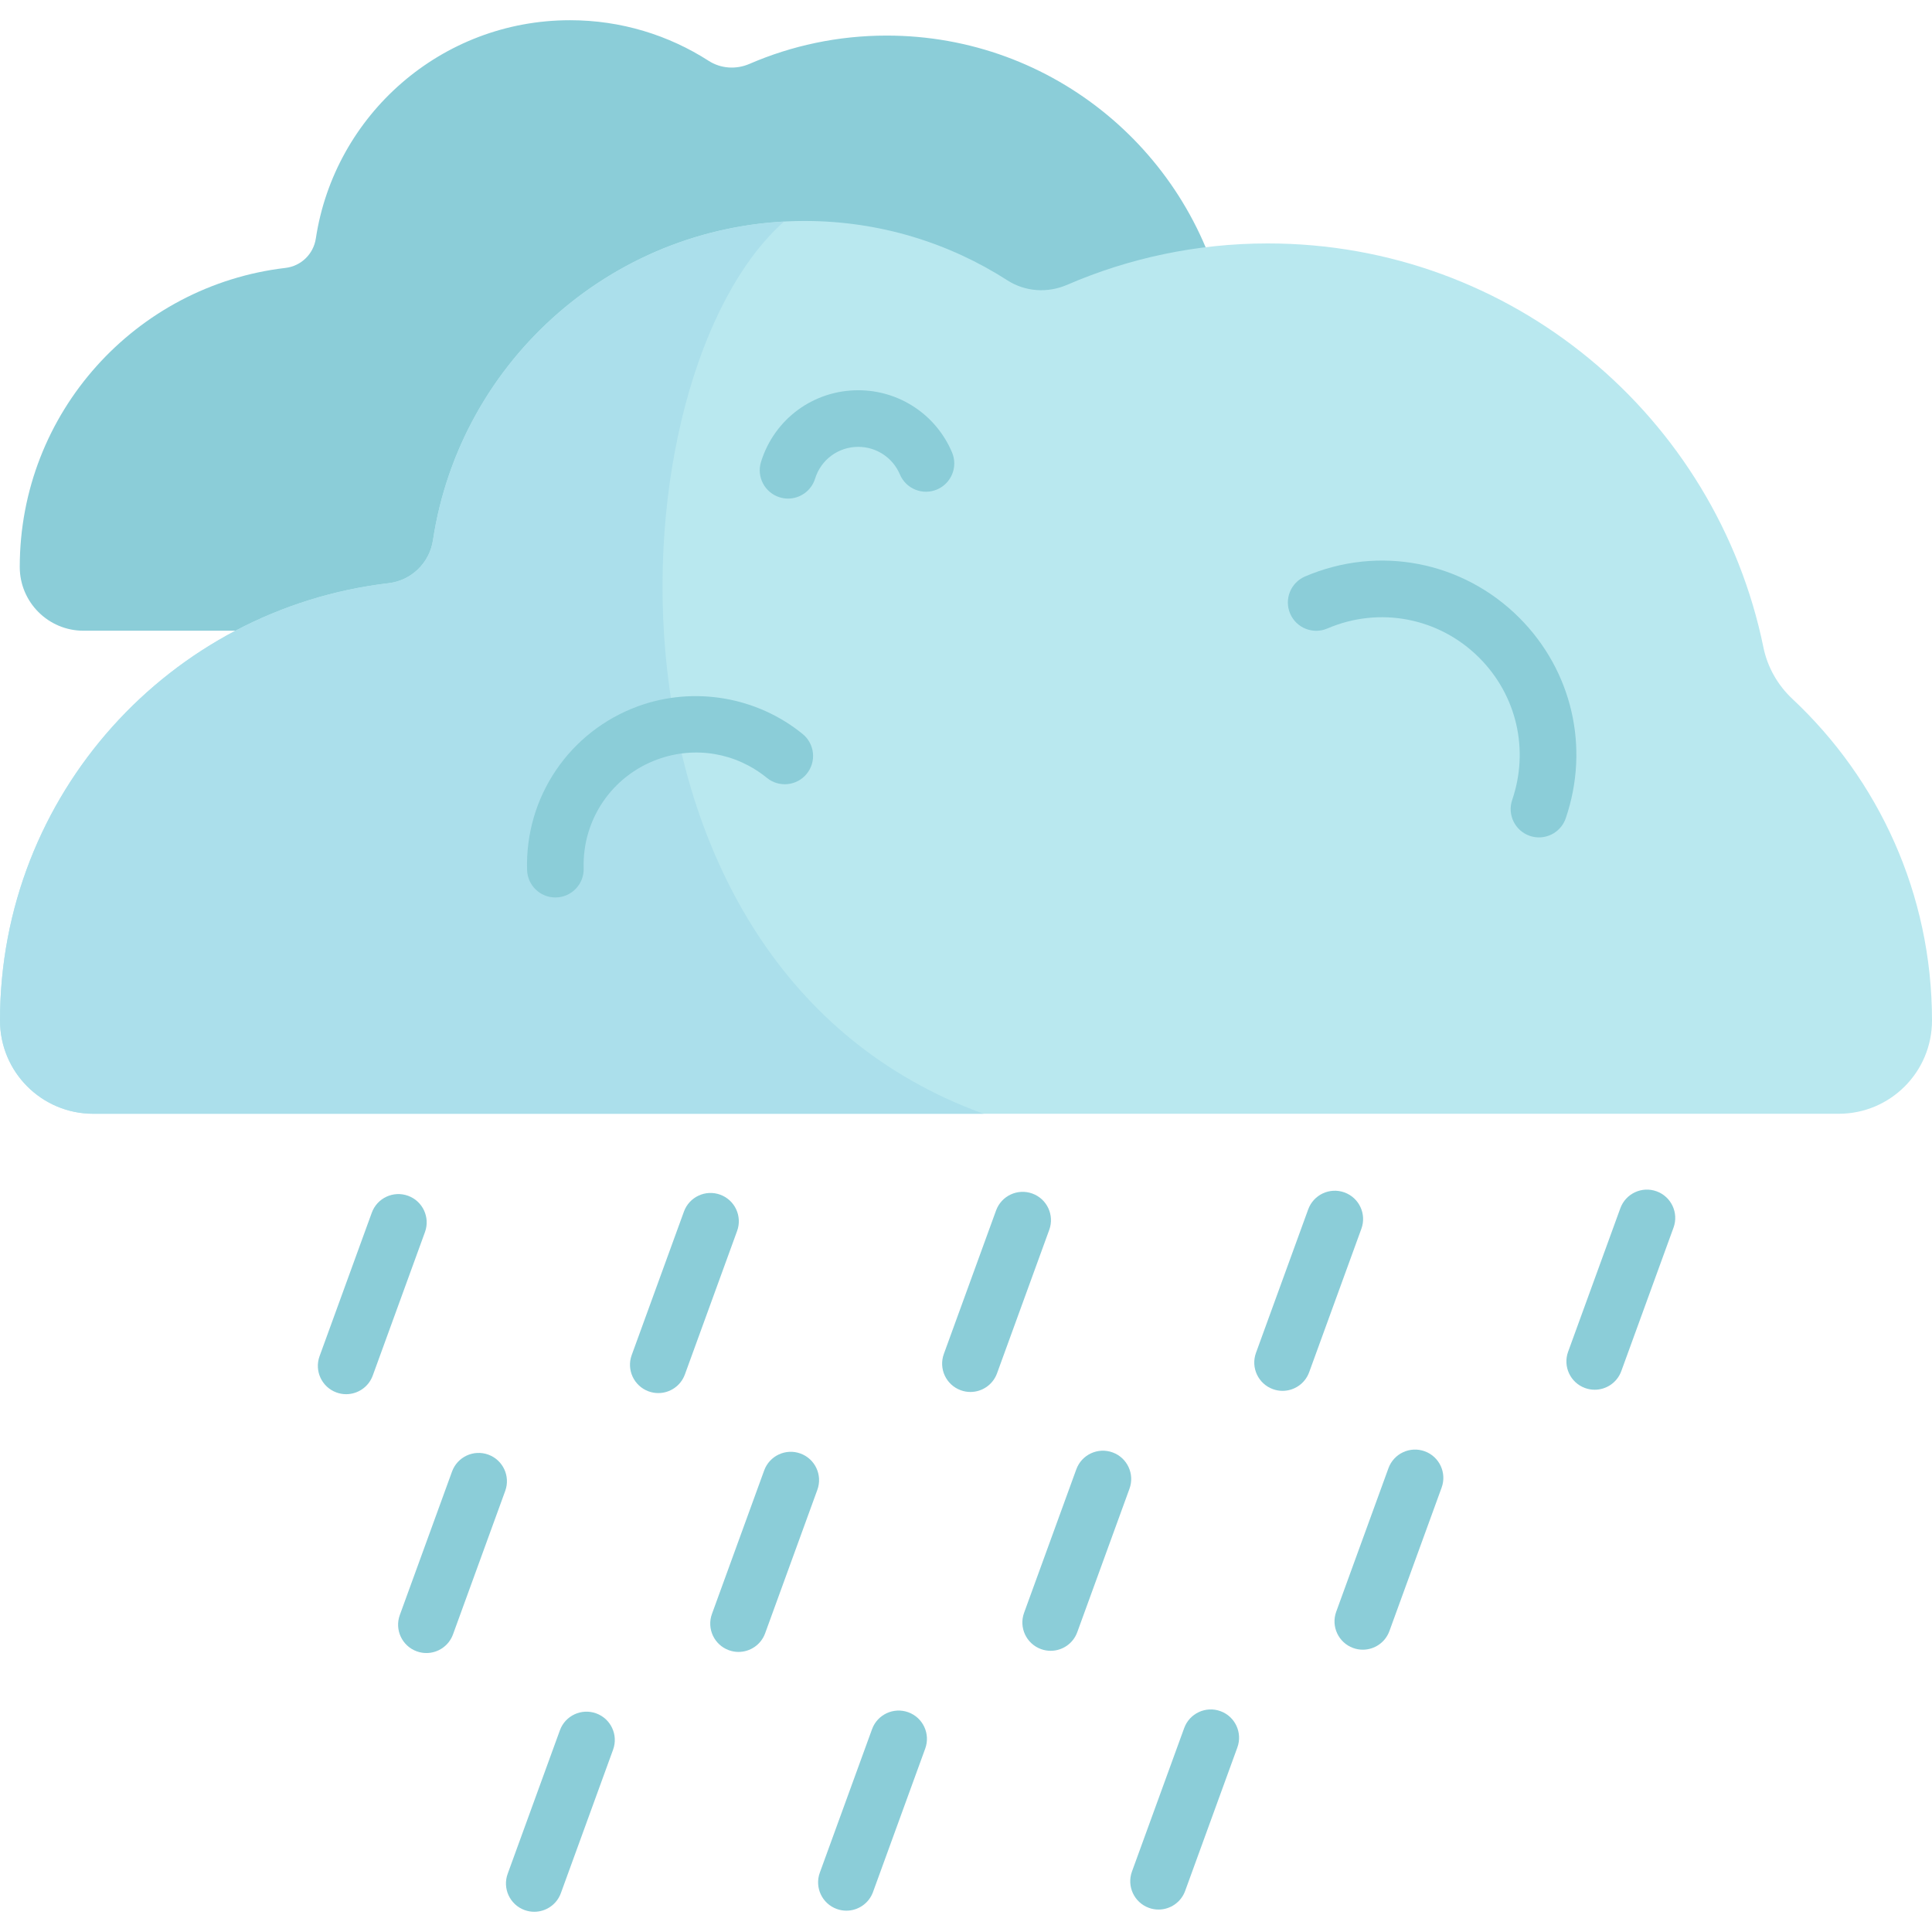
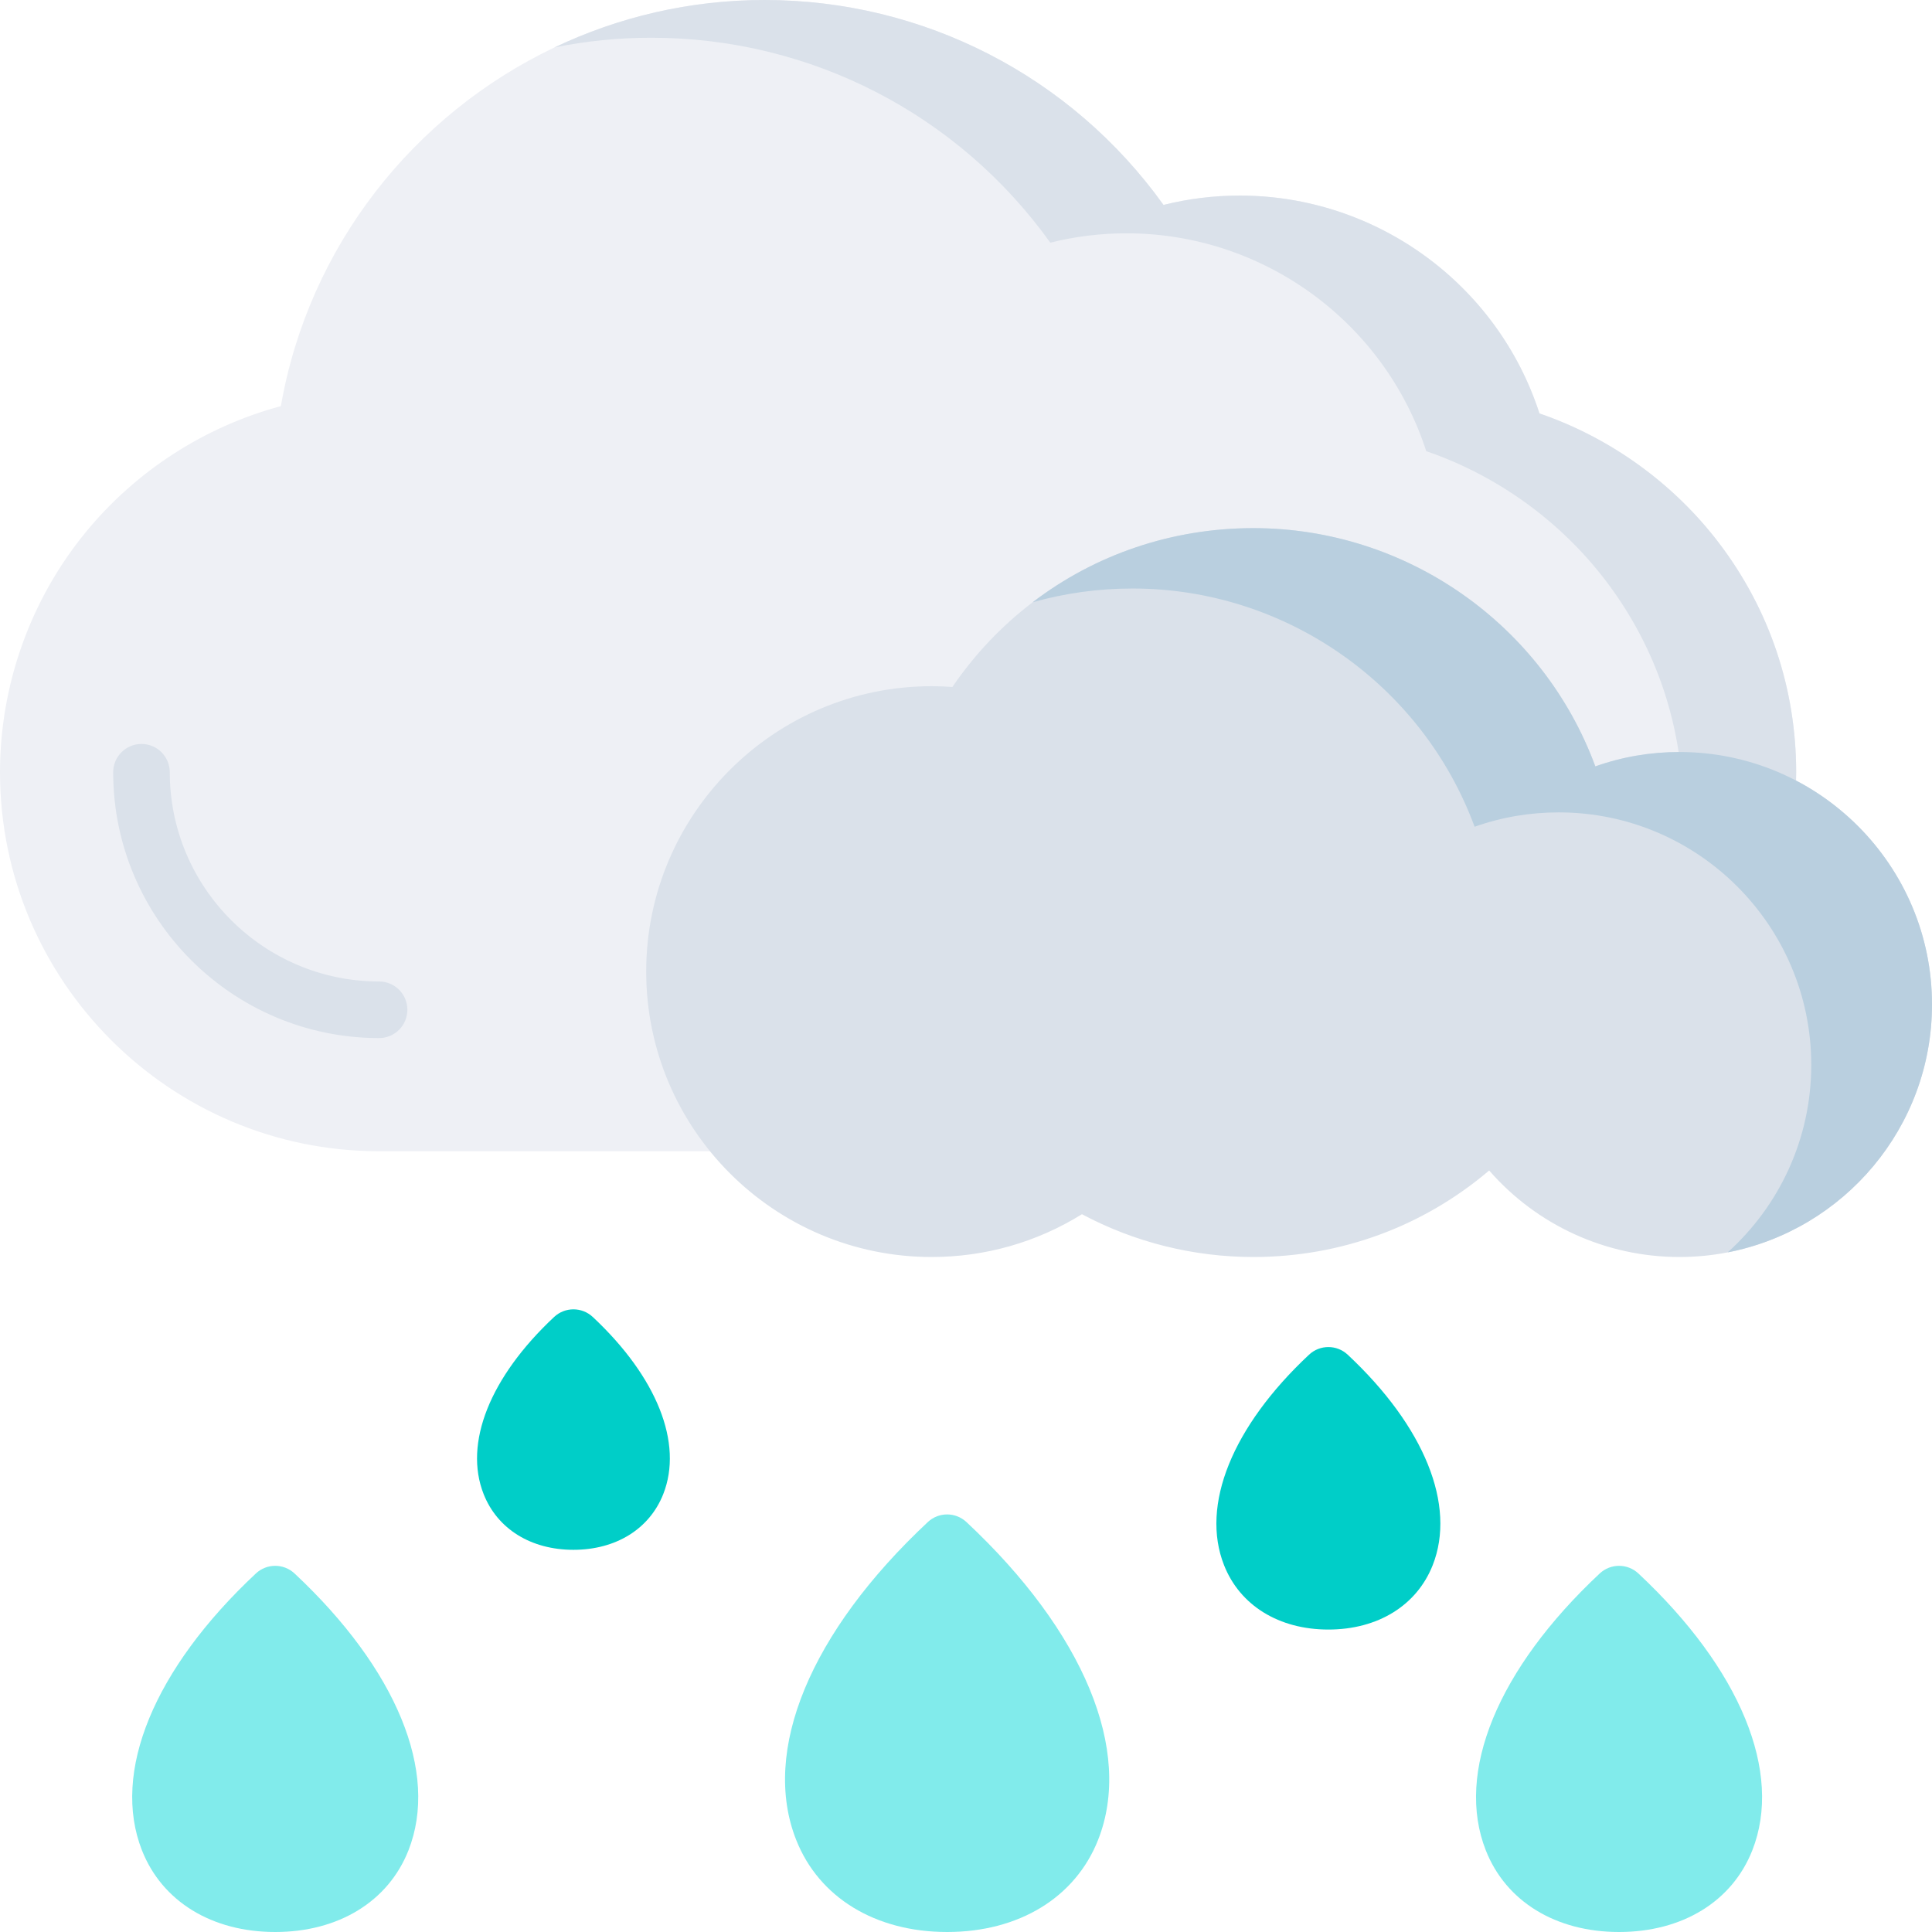
- <svg xmlns="http://www.w3.org/2000/svg" height="32" width="32" version="1.1" id="Capa_1" x="0px" y="0px" viewBox="0 0 512.001 512.001" style="enable-background:new 0 0 512.001 512.001;" xml:space="preserve">
-   <path style="fill:#8BCDD8;" d="M330.066,91.981c-2.678-2.507-4.528-5.757-5.264-9.351c-8.552-41.775-45.509-73.201-89.813-73.201  c-12.92,0-25.215,2.675-36.364,7.499c-3.529,1.527-7.579,1.276-10.814-0.802c-10.603-6.81-23.21-10.768-36.748-10.768  c-34.131,0-62.393,25.094-67.362,57.837c-0.626,4.125-3.896,7.318-8.039,7.804c-39.655,4.654-70.426,38.35-70.426,79.255l0,0  c0,9.332,7.565,16.896,16.896,16.896h316.324c9.332,0,16.896-7.565,16.896-16.896l0,0  C355.352,127.26,345.624,106.546,330.066,91.981z" />
-   <path style="fill:#B9E8EF;" d="M475.023,185.235c-3.916-3.666-6.622-8.42-7.698-13.675  c-12.506-61.091-66.552-107.048-131.34-107.048c-18.894,0-36.874,3.912-53.177,10.966c-5.161,2.233-11.083,1.865-15.815-1.173  c-15.506-9.958-33.942-15.747-53.739-15.747c-49.912,0-91.241,36.696-98.508,84.579c-0.915,6.032-5.697,10.702-11.756,11.413  C44.999,161.356,0,210.633,0,270.451l0,0c0,13.646,11.062,24.709,24.709,24.709h462.583c13.646,0,24.709-11.063,24.709-24.709l0,0  C512,236.827,497.774,206.535,475.023,185.235z" />
-   <path style="fill:#ABDFEB;" d="M207.779,58.722c-47.432,2.57-86.035,38.296-93.034,84.416c-0.915,6.032-5.697,10.702-11.756,11.413  C44.999,161.356,0,210.633,0,270.451l0,0c0,13.646,11.062,24.709,24.709,24.709h235.938  C153.418,256.289,161.934,99.33,207.779,58.722z" />
+ <svg xmlns="http://www.w3.org/2000/svg" id="Layer_1" enable-background="new 0 0 512 512" height="32" viewBox="0 0 512 512" width="32">
  <g>
-     <path style="fill:#8BCDD8;" d="M147.178,237.838c-4.036,0-7.368-3.209-7.492-7.271c-0.591-19.344,11.238-36.79,29.435-43.414   c14.724-5.358,31.425-2.537,43.588,7.364c3.212,2.615,3.697,7.339,1.081,10.551c-2.615,3.212-7.339,3.697-10.551,1.081   c-8.213-6.686-19.05-8.518-28.988-4.901c-12.1,4.404-19.965,16.002-19.572,28.86c0.126,4.14-3.127,7.599-7.268,7.726   C147.334,237.837,147.256,237.838,147.178,237.838z" />
-     <path style="fill:#8BCDD8;" d="M407.844,221.921c-0.804,0-1.622-0.13-2.426-0.405c-3.92-1.339-6.011-5.603-4.672-9.523   c4.547-13.308,1.2-27.747-8.737-37.684c-10.634-10.634-26.434-13.677-40.253-7.749c-3.806,1.632-8.216-0.129-9.849-3.937   c-1.632-3.807,0.13-8.216,3.937-9.849c19.491-8.358,41.775-4.068,56.772,10.929c14.015,14.014,18.737,34.376,12.325,53.141   C413.875,219.96,410.963,221.921,407.844,221.921z" />
-     <path style="fill:#8BCDD8;" d="M208.844,132.131c-0.735,0-1.481-0.108-2.22-0.337c-3.957-1.225-6.172-5.425-4.947-9.382   c3.516-11.36,13.872-18.992,25.771-18.992c10.864,0,20.62,6.466,24.852,16.473c1.613,3.815-0.171,8.215-3.986,9.829   c-3.813,1.613-8.215-0.171-9.829-3.986c-1.879-4.444-6.212-7.316-11.037-7.316c-5.284,0-9.882,3.386-11.442,8.427   C215.011,130.065,212.045,132.131,208.844,132.131z" />
-     <path style="fill:#8BCDD8;" d="M91.734,369.476c-0.852,0-1.718-0.146-2.564-0.454c-3.893-1.417-5.899-5.721-4.483-9.613   l13.842-38.03c1.417-3.893,5.72-5.898,9.613-4.483c3.892,1.417,5.899,5.721,4.482,9.613L98.782,364.54   C97.674,367.584,94.798,369.476,91.734,369.476z" />
-     <path style="fill:#8BCDD8;" d="M174.454,369.181c-0.852,0-1.718-0.146-2.564-0.454c-3.893-1.417-5.899-5.721-4.483-9.613   l13.842-38.03c1.417-3.893,5.721-5.899,9.613-4.483c3.892,1.417,5.899,5.721,4.482,9.613l-13.842,38.031   C180.394,367.289,177.518,369.181,174.454,369.181z" />
-     <path style="fill:#8BCDD8;" d="M257.174,368.886c-0.852,0-1.718-0.146-2.564-0.454c-3.893-1.417-5.899-5.721-4.483-9.613   l13.842-38.031c1.417-3.893,5.721-5.901,9.613-4.483c3.893,1.417,5.899,5.721,4.483,9.613l-13.842,38.031   C263.113,366.995,260.237,368.886,257.174,368.886z" />
-     <path style="fill:#8BCDD8;" d="M339.894,368.591c-0.852,0-1.718-0.146-2.564-0.454c-3.893-1.417-5.899-5.721-4.483-9.613   l13.842-38.031c1.417-3.893,5.72-5.9,9.613-4.483s5.899,5.721,4.483,9.613l-13.842,38.031   C345.833,366.7,342.957,368.591,339.894,368.591z" />
-     <path style="fill:#8BCDD8;" d="M422.613,368.295c-0.852,0-1.718-0.146-2.564-0.454c-3.893-1.417-5.899-5.721-4.483-9.613   l13.842-38.031c1.417-3.893,5.721-5.901,9.613-4.483c3.893,1.417,5.899,5.721,4.483,9.613l-13.842,38.031   C428.553,366.404,425.677,368.295,422.613,368.295z" />
-     <path style="fill:#8BCDD8;" d="M113,438.073c-0.852,0-1.718-0.146-2.565-0.454c-3.892-1.417-5.899-5.721-4.483-9.613l13.842-38.031   c1.417-3.893,5.72-5.899,9.613-4.483c3.893,1.417,5.899,5.721,4.483,9.613l-13.842,38.031   C118.939,436.182,116.063,438.073,113,438.073z" />
-     <path style="fill:#8BCDD8;" d="M195.72,437.778c-0.852,0-1.718-0.146-2.564-0.454c-3.893-1.417-5.899-5.721-4.483-9.613   l13.842-38.031c1.417-3.893,5.719-5.9,9.613-4.483c3.892,1.417,5.899,5.721,4.483,9.613l-13.842,38.031   C201.659,435.887,198.783,437.778,195.72,437.778z" />
-     <path style="fill:#8BCDD8;" d="M278.439,437.482c-0.852,0-1.718-0.146-2.565-0.454c-3.892-1.417-5.899-5.721-4.482-9.613   l13.842-38.03c1.417-3.893,5.722-5.898,9.613-4.483c3.892,1.417,5.899,5.721,4.482,9.613l-13.842,38.03   C284.379,435.591,281.502,437.482,278.439,437.482z" />
-     <path style="fill:#8BCDD8;" d="M361.159,437.187c-0.852,0-1.718-0.146-2.565-0.454c-3.892-1.417-5.899-5.721-4.482-9.613   l13.842-38.03c1.417-3.892,5.723-5.899,9.613-4.483c3.893,1.417,5.899,5.721,4.483,9.613l-13.842,38.031   C367.099,435.296,364.222,437.187,361.159,437.187z" />
-     <path style="fill:#8BCDD8;" d="M141.586,506.643c-0.852,0-1.718-0.146-2.565-0.454c-3.892-1.417-5.899-5.721-4.482-9.613   l13.842-38.03c1.417-3.893,5.723-5.898,9.613-4.483c3.893,1.417,5.899,5.721,4.483,9.613l-13.842,38.031   C147.526,504.752,144.65,506.643,141.586,506.643z" />
-     <path style="fill:#8BCDD8;" d="M224.306,506.349c-0.852,0-1.718-0.146-2.565-0.454c-3.892-1.417-5.899-5.721-4.482-9.613   l13.842-38.03c1.417-3.893,5.721-5.897,9.613-4.483c3.893,1.417,5.899,5.721,4.483,9.613l-13.842,38.031   C230.246,504.457,227.37,506.349,224.306,506.349z" />
-     <path style="fill:#8BCDD8;" d="M307.026,506.054c-0.852,0-1.718-0.146-2.564-0.454c-3.893-1.417-5.899-5.721-4.483-9.613   l13.842-38.031c1.417-3.893,5.72-5.901,9.613-4.483c3.893,1.417,5.899,5.721,4.483,9.613l-13.842,38.031   C312.965,504.163,310.089,506.054,307.026,506.054z" />
+     <path d="m476.004 204.65c0 8.88-1.16 17.69-3.45 26.19-.09.35-.22.7-.36 1.03l-29.807 68.7c-1.19 2.75-3.889 4.52-6.879 4.52h-335.05c-55.393 0-100.458-45.06-100.458-100.44 0-23.15 8.069-45.75 22.727-63.62 13.338-16.27 31.546-27.99 51.704-33.4 7.389-42.4 35.276-77.34 72.511-95.06 16.969-8.07 35.867-12.57 55.654-12.57 42.165 0 81.29 20.2 105.748 54.31 6.589-1.65 13.358-2.48 20.188-2.48 36.286 0 68.372 23.54 79.441 57.74 18.778 6.43 35.586 18.54 47.644 34.43 13.338 17.57 20.387 38.54 20.387 60.65z" fill="#eef0f5" />
+     <g fill="#dae1ea">
+       <path d="m476.004 204.65c0 8.88-1.16 17.69-3.45 26.19-.09.35-.22.7-.36 1.03l-29.807 68.7c-1.19 2.75-3.889 4.52-6.879 4.52h-20.738l27.427-63.22c.14-.33.27-.68.36-1.03 2.29-8.5 3.45-17.31 3.45-26.19 0-22.11-7.049-43.08-20.388-60.65-12.059-15.89-28.867-28-47.644-34.43-11.069-34.2-43.155-57.74-79.441-57.74-6.829 0-13.598.83-20.188 2.48-24.456-34.11-63.581-54.31-105.746-54.31-8.759 0-17.338.88-25.657 2.57 16.968-8.07 35.866-12.57 55.653-12.57 42.165 0 81.29 20.2 105.748 54.31 6.589-1.65 13.358-2.48 20.188-2.48 36.286 0 68.372 23.54 79.441 57.74 18.778 6.43 35.586 18.54 47.644 34.43 13.338 17.57 20.387 38.54 20.387 60.65z" />
+       <path d="m100.459 260.101c-30.584 0-55.466-24.874-55.466-55.448 0-4.142-3.358-7.5-7.499-7.5s-7.499 3.358-7.499 7.5c0 38.845 31.61 70.448 70.464 70.448 4.142 0 7.499-3.358 7.499-7.5s-3.357-7.5-7.499-7.5z" />
+       <path d="m512 266.21c0 32.52-23.337 59.7-54.144 65.68-4.14.81-8.409 1.23-12.779 1.23-19.508 0-37.806-8.44-50.434-22.93-17.438 14.84-39.325 22.93-62.493 22.93-15.888 0-31.486-3.91-45.425-11.34-11.959 7.43-25.627 11.34-39.825 11.34-41.715 0-75.651-33.93-75.651-75.64 0-41.7 33.936-75.63 75.651-75.63 1.8 0 3.64.07 5.489.21 5.949-8.72 13.138-16.26 21.268-22.45 16.508-12.62 36.886-19.65 58.493-19.65 40.655 0 76.781 25.57 90.629 63.14 7.129-2.53 14.598-3.81 22.297-3.81 36.897 0 66.924 30.02 66.924 66.92z" />
+     </g>
+     <path d="m512 266.21c0 32.52-23.337 59.7-54.144 65.68 13.588-12.25 22.147-29.99 22.147-49.68 0-36.9-30.027-66.92-66.922-66.92-7.699 0-15.168 1.28-22.297 3.81-13.848-37.57-49.974-63.14-90.629-63.14-9.119 0-18.018 1.25-26.497 3.65 16.508-12.62 36.886-19.65 58.493-19.65 40.655 0 76.781 25.57 90.629 63.14 7.129-2.53 14.598-3.81 22.297-3.81 36.896 0 66.923 30.02 66.923 66.92z" fill="#b9cfdf" />
+     <g>
+       <path d="m78.058 416.986c-2.883-2.697-7.363-2.697-10.247 0-27.05 25.31-38.333 52.747-30.181 73.396 5.344 13.536 18.542 21.618 35.305 21.618s29.96-8.082 35.304-21.618c8.152-20.649-3.131-48.086-30.181-73.396z" fill="#81ebeb" />
+       <path d="m157.092 349.012c-2.882-2.697-7.363-2.697-10.246 0-17.015 15.919-23.997 33.466-18.679 46.937 3.651 9.247 12.548 14.767 23.802 14.767s20.151-5.521 23.802-14.767c5.318-13.471-1.665-31.018-18.679-46.937z" fill="#00cec8" />
+       <path d="m434.19 416.986c-2.883-2.697-7.363-2.697-10.247 0-27.05 25.31-38.333 52.747-30.181 73.396 5.344 13.536 18.542 21.618 35.305 21.618s29.96-8.082 35.304-21.618c8.152-20.649-3.131-48.086-30.181-73.396z" fill="#81ebeb" />
+       <path d="m256.124 403.364c-2.883-2.697-7.363-2.697-10.247 0-31.155 29.149-44.196 60.632-34.885 84.216 6.036 15.291 20.993 24.42 40.009 24.42s33.972-9.129 40.009-24.419c9.31-23.584-3.731-55.067-34.886-84.217z" fill="#81ebeb" />
+       <path d="m357.155 359.008c-2.882-2.697-7.363-2.697-10.246 0-20.37 19.058-28.79 39.911-22.524 55.782 4.216 10.681 14.552 17.058 27.647 17.058s23.431-6.376 27.647-17.058c6.266-15.871-2.154-36.724-22.524-55.782z" fill="#00cec8" />
+     </g>
  </g>
-   <g>
- </g>
-   <g>
- </g>
-   <g>
- </g>
-   <g>
- </g>
-   <g>
- </g>
-   <g>
- </g>
-   <g>
- </g>
-   <g>
- </g>
-   <g>
- </g>
-   <g>
- </g>
-   <g>
- </g>
-   <g>
- </g>
-   <g>
- </g>
-   <g>
- </g>
-   <g>
- </g>
</svg>
